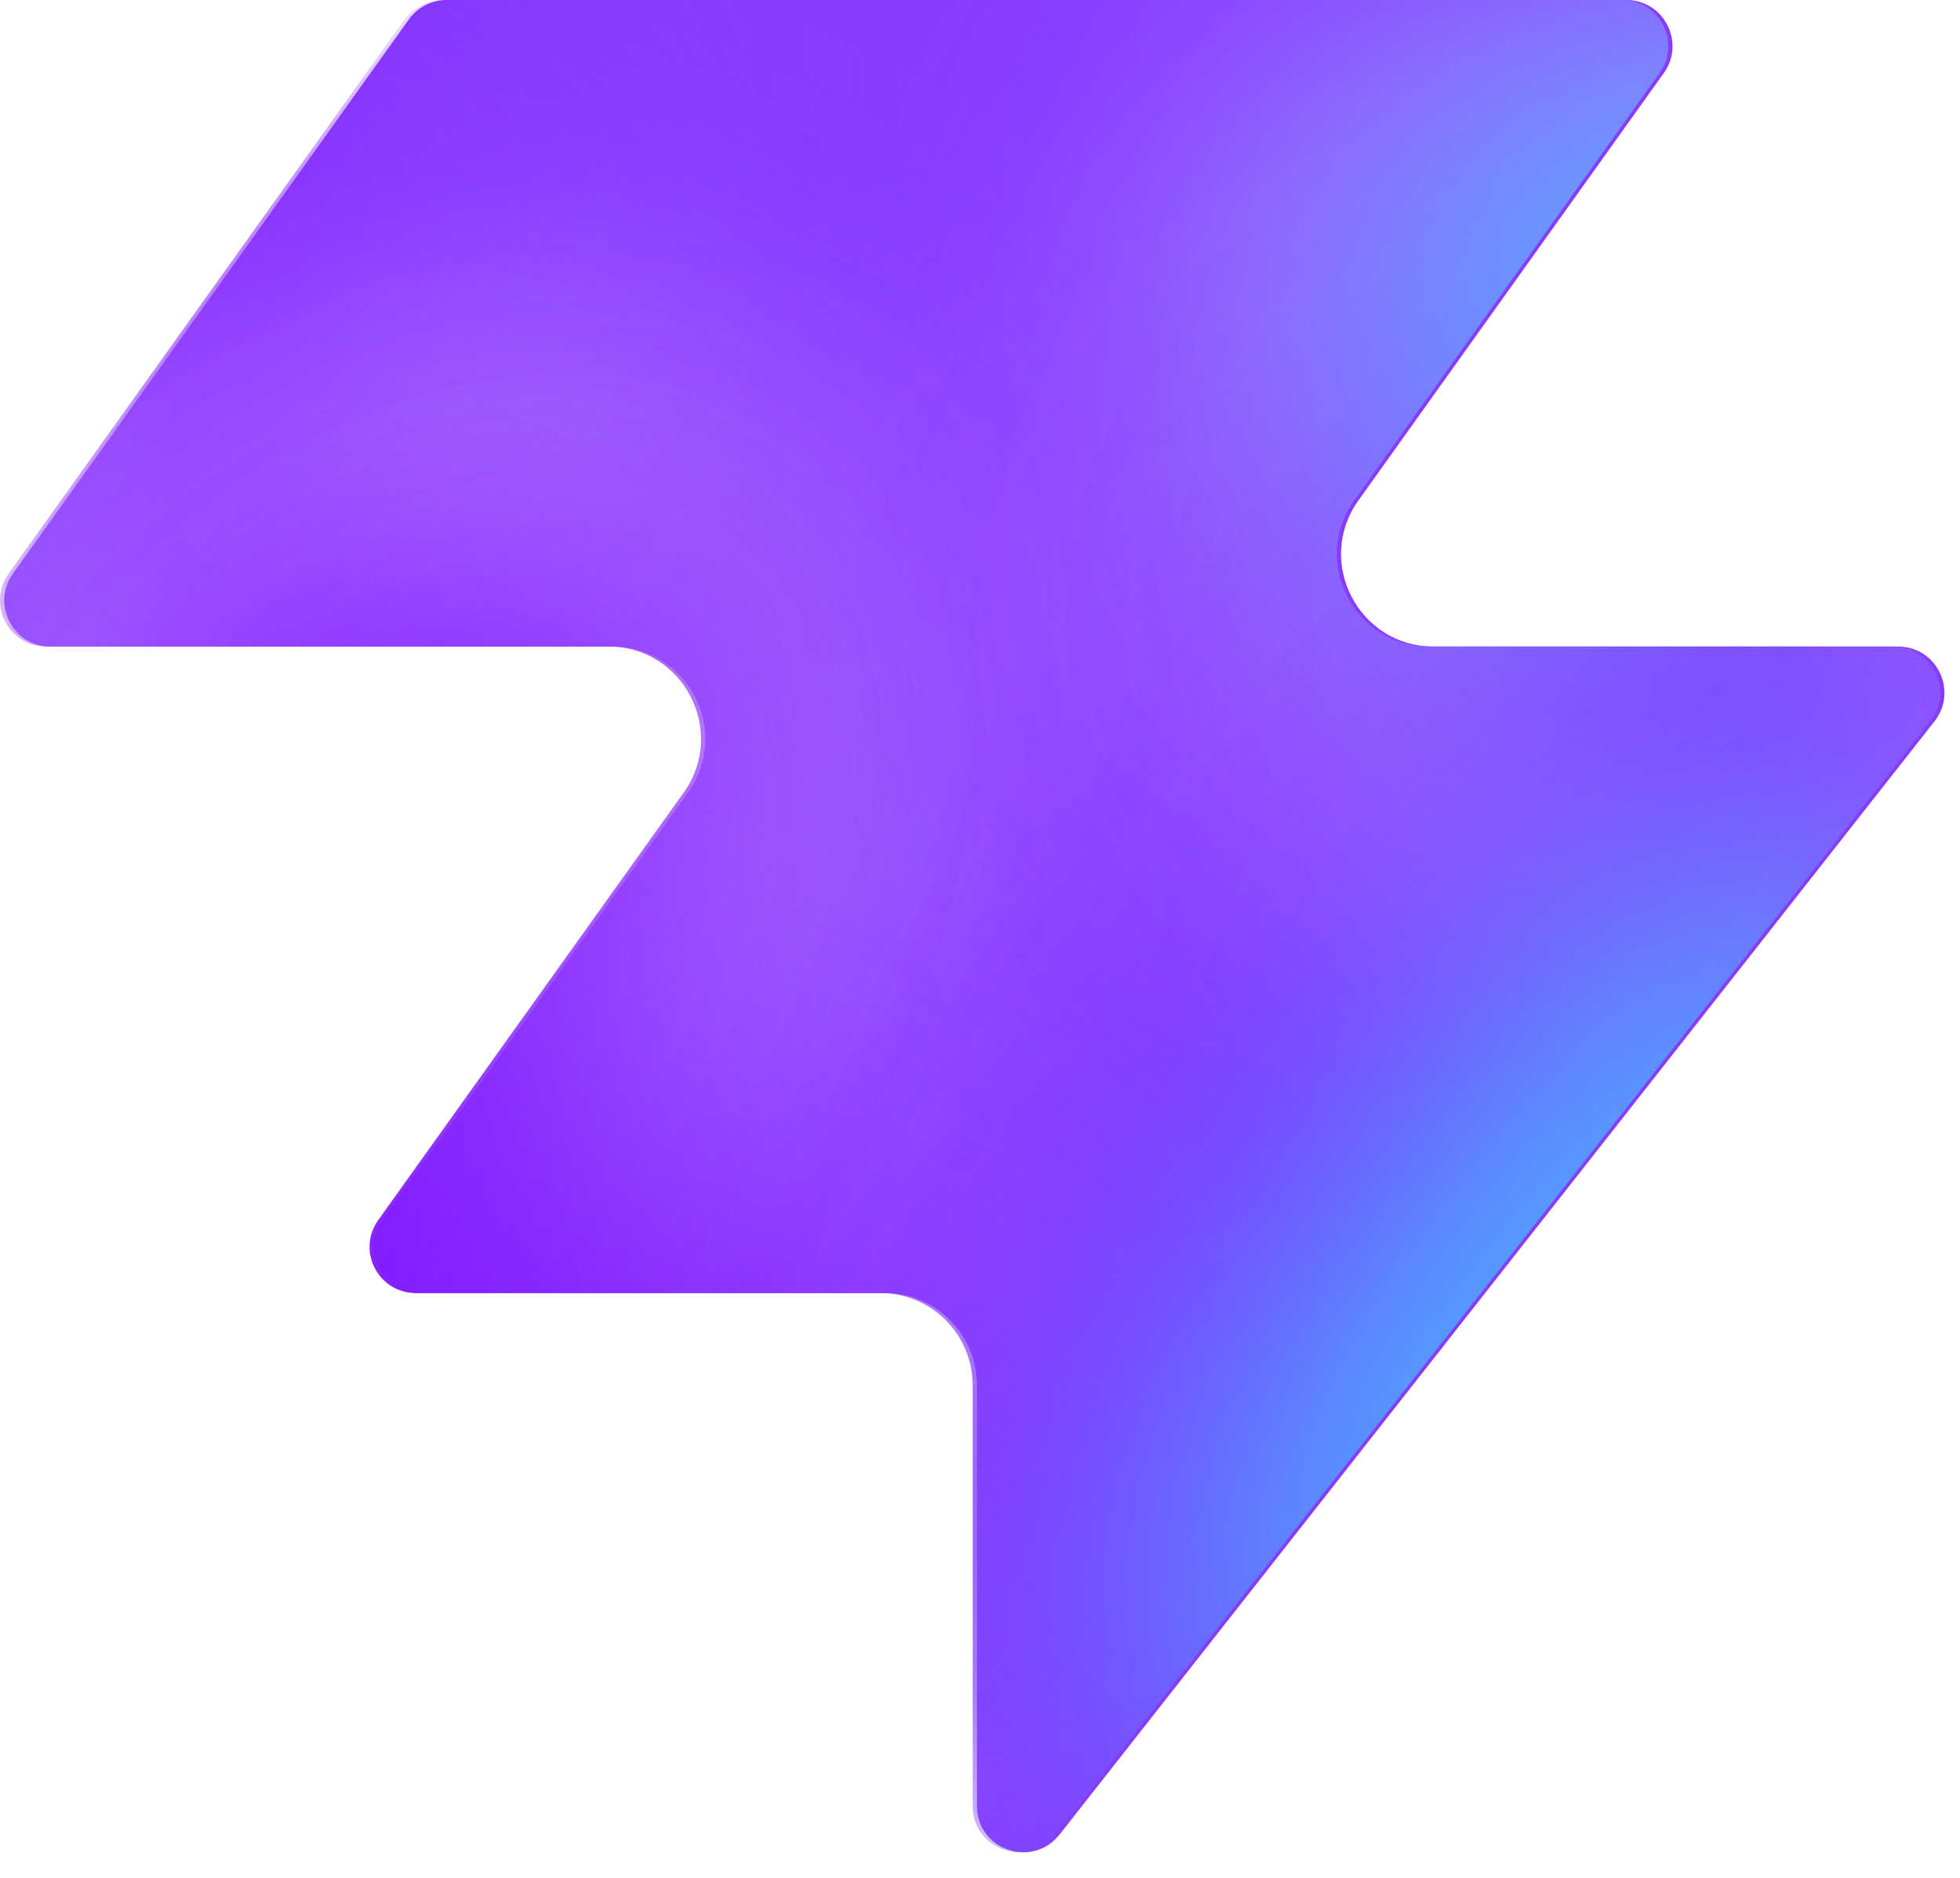
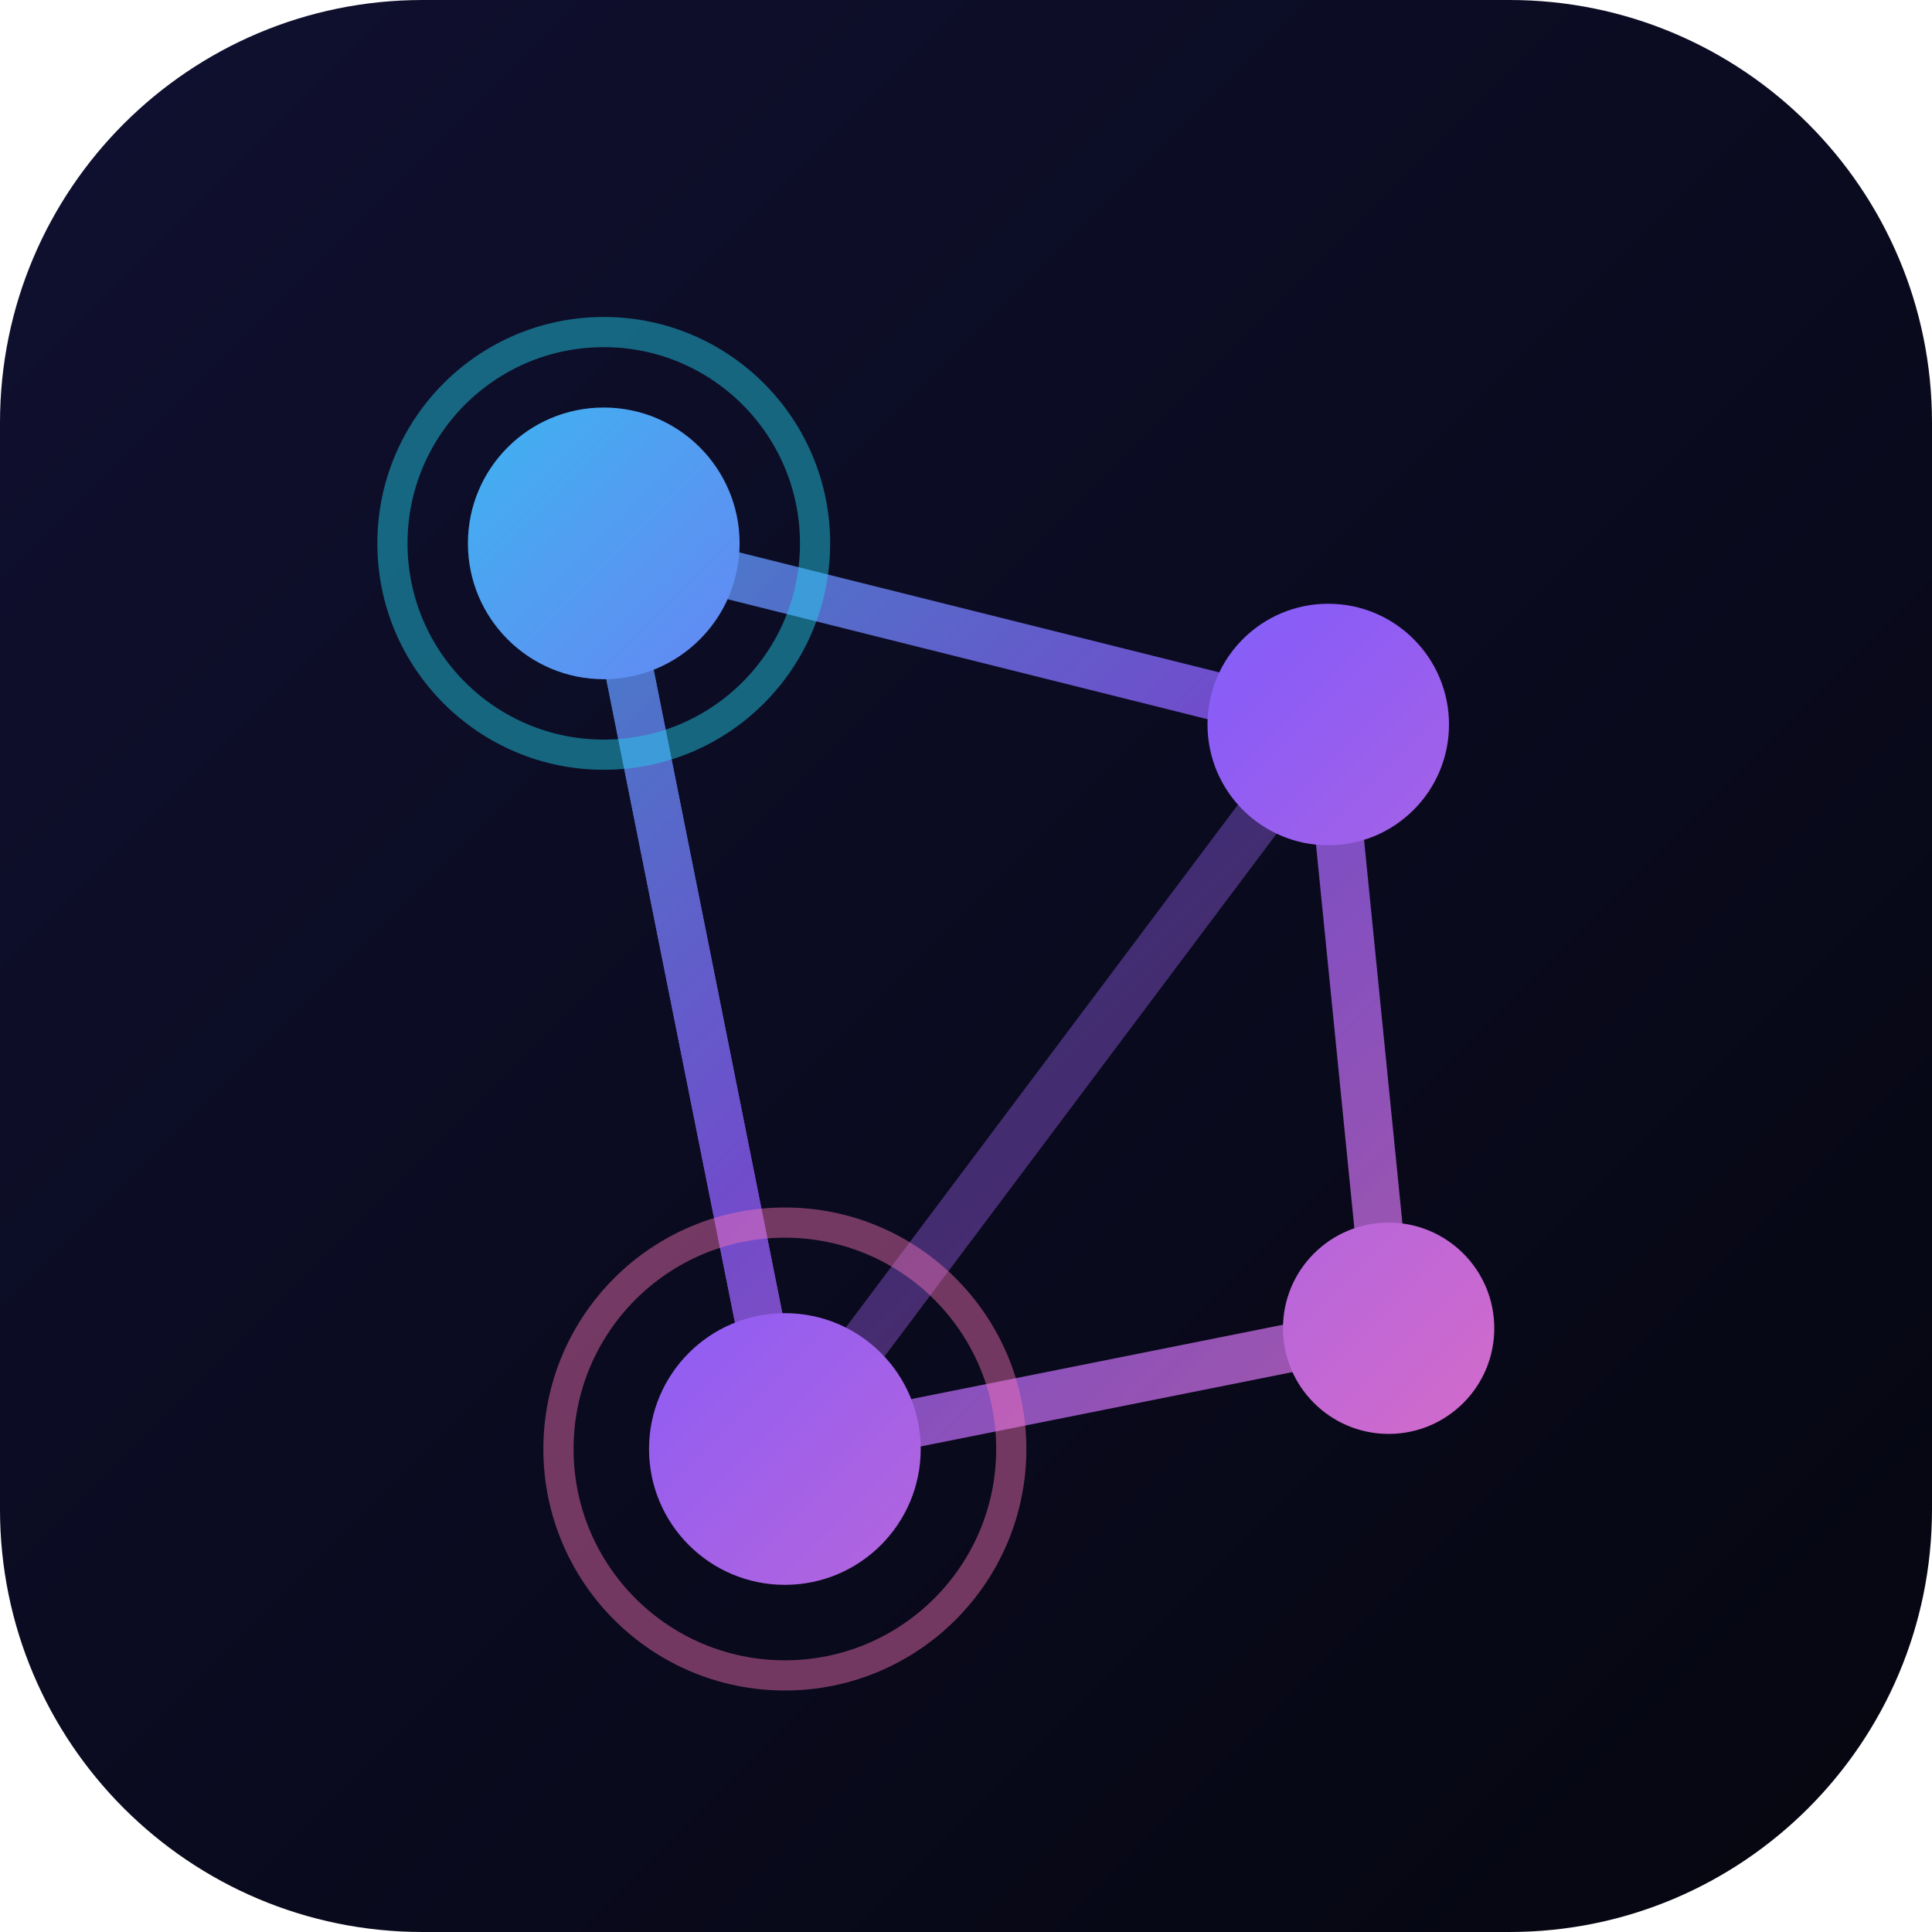
- <svg xmlns="http://www.w3.org/2000/svg" width="48" height="46" fill="none" viewBox="0 0 48 46">
-   <path fill="#863bff" d="M25.946 44.938c-.664.845-2.021.375-2.021-.698V33.937a2.26 2.26 0 0 0-2.262-2.262H10.287c-.92 0-1.456-1.04-.92-1.788l7.48-10.471c1.07-1.497 0-3.578-1.842-3.578H1.237c-.92 0-1.456-1.04-.92-1.788L10.013.474c.214-.297.556-.474.92-.474h28.894c.92 0 1.456 1.04.92 1.788l-7.48 10.471c-1.07 1.498 0 3.579 1.842 3.579h11.377c.943 0 1.473 1.088.89 1.83L25.947 44.94z" style="fill:#863bff;fill:color(display-p3 .525 .23 1);fill-opacity:1" />
-   <mask id="a" width="48" height="46" x="0" y="0" maskUnits="userSpaceOnUse" style="mask-type:alpha">
-     <path fill="#000" d="M25.842 44.938c-.664.844-2.021.375-2.021-.698V33.937a2.26 2.26 0 0 0-2.262-2.262H10.183c-.92 0-1.456-1.04-.92-1.788l7.48-10.471c1.07-1.498 0-3.579-1.842-3.579H1.133c-.92 0-1.456-1.04-.92-1.787L9.91.473c.214-.297.556-.474.92-.474h28.894c.92 0 1.456 1.04.92 1.788l-7.48 10.471c-1.07 1.498 0 3.578 1.842 3.578h11.377c.943 0 1.473 1.088.89 1.832L25.843 44.94z" style="fill:#000;fill-opacity:1" />
-   </mask>
-   <g mask="url(#a)">
-     <g filter="url(#b)">
-       <ellipse cx="5.508" cy="14.704" fill="#ede6ff" rx="5.508" ry="14.704" style="fill:#ede6ff;fill:color(display-p3 .927 .903 1);fill-opacity:1" transform="matrix(.00324 1 1 -.00324 -4.47 31.516)" />
-     </g>
-     <g filter="url(#c)">
-       <ellipse cx="10.399" cy="29.851" fill="#ede6ff" rx="10.399" ry="29.851" style="fill:#ede6ff;fill:color(display-p3 .927 .903 1);fill-opacity:1" transform="matrix(.00324 1 1 -.00324 -39.328 7.883)" />
-     </g>
-     <g filter="url(#d)">
-       <ellipse cx="5.508" cy="30.487" fill="#7e14ff" rx="5.508" ry="30.487" style="fill:#7e14ff;fill:color(display-p3 .492 .077 1);fill-opacity:1" transform="rotate(89.814 -25.913 -14.639)scale(1 -1)" />
-     </g>
-     <g filter="url(#e)">
-       <ellipse cx="5.508" cy="30.599" fill="#7e14ff" rx="5.508" ry="30.599" style="fill:#7e14ff;fill:color(display-p3 .492 .077 1);fill-opacity:1" transform="rotate(89.814 -32.644 -3.334)scale(1 -1)" />
-     </g>
-     <g filter="url(#f)">
-       <ellipse cx="5.508" cy="30.599" fill="#7e14ff" rx="5.508" ry="30.599" style="fill:#7e14ff;fill:color(display-p3 .492 .077 1);fill-opacity:1" transform="matrix(.00324 1 1 -.00324 -34.34 30.47)" />
-     </g>
-     <g filter="url(#g)">
-       <ellipse cx="14.072" cy="22.078" fill="#ede6ff" rx="14.072" ry="22.078" style="fill:#ede6ff;fill:color(display-p3 .927 .903 1);fill-opacity:1" transform="rotate(93.35 24.506 48.493)scale(-1 1)" />
-     </g>
-     <g filter="url(#h)">
-       <ellipse cx="3.47" cy="21.501" fill="#7e14ff" rx="3.47" ry="21.501" style="fill:#7e14ff;fill:color(display-p3 .492 .077 1);fill-opacity:1" transform="rotate(89.009 28.708 47.59)scale(-1 1)" />
-     </g>
-     <g filter="url(#i)">
-       <ellipse cx="3.47" cy="21.501" fill="#7e14ff" rx="3.47" ry="21.501" style="fill:#7e14ff;fill:color(display-p3 .492 .077 1);fill-opacity:1" transform="rotate(89.009 28.708 47.59)scale(-1 1)" />
-     </g>
-     <g filter="url(#j)">
-       <ellipse cx=".387" cy="8.972" fill="#7e14ff" rx="4.407" ry="29.108" style="fill:#7e14ff;fill:color(display-p3 .492 .077 1);fill-opacity:1" transform="rotate(39.51 .387 8.972)" />
-     </g>
-     <g filter="url(#k)">
-       <ellipse cx="47.523" cy="-6.092" fill="#7e14ff" rx="4.407" ry="29.108" style="fill:#7e14ff;fill:color(display-p3 .492 .077 1);fill-opacity:1" transform="rotate(37.892 47.523 -6.092)" />
-     </g>
-     <g filter="url(#l)">
-       <ellipse cx="41.412" cy="6.333" fill="#47bfff" rx="5.971" ry="9.665" style="fill:#47bfff;fill:color(display-p3 .28 .748 1);fill-opacity:1" transform="rotate(37.892 41.412 6.333)" />
-     </g>
-     <g filter="url(#m)">
-       <ellipse cx="-1.879" cy="38.332" fill="#7e14ff" rx="4.407" ry="29.108" style="fill:#7e14ff;fill:color(display-p3 .492 .077 1);fill-opacity:1" transform="rotate(37.892 -1.88 38.332)" />
-     </g>
-     <g filter="url(#n)">
-       <ellipse cx="-1.879" cy="38.332" fill="#7e14ff" rx="4.407" ry="29.108" style="fill:#7e14ff;fill:color(display-p3 .492 .077 1);fill-opacity:1" transform="rotate(37.892 -1.88 38.332)" />
-     </g>
-     <g filter="url(#o)">
-       <ellipse cx="35.651" cy="29.907" fill="#7e14ff" rx="4.407" ry="29.108" style="fill:#7e14ff;fill:color(display-p3 .492 .077 1);fill-opacity:1" transform="rotate(37.892 35.651 29.907)" />
-     </g>
-     <g filter="url(#p)">
-       <ellipse cx="38.418" cy="32.4" fill="#47bfff" rx="5.971" ry="15.297" style="fill:#47bfff;fill:color(display-p3 .28 .748 1);fill-opacity:1" transform="rotate(37.892 38.418 32.4)" />
-     </g>
+ <svg xmlns="http://www.w3.org/2000/svg" viewBox="0 0 64 64">
+   <defs>
+     <linearGradient id="bg" x1="0" y1="0" x2="64" y2="64" gradientUnits="userSpaceOnUse">
+       <stop offset="0" stop-color="#101031" />
+       <stop offset="1" stop-color="#05060f" />
+     </linearGradient>
+     <linearGradient id="syn" x1="8" y1="8" x2="56" y2="56" gradientUnits="userSpaceOnUse">
+       <stop offset="0" stop-color="#22d3ee" />
+       <stop offset=".5" stop-color="#8b5cf6" />
+       <stop offset="1" stop-color="#f472b6" />
+     </linearGradient>
+   </defs>
+   <rect width="64" height="64" rx="14" fill="url(#bg)" />
+   <g stroke="url(#syn)" stroke-width="1.6" opacity=".8">
+     <path d="M20 18 L44 24 L46 44 L26 48 Z" fill="none" />
+     <path d="M20 18 L26 48" fill="none" />
+     <path d="M44 24 L26 48" fill="none" opacity=".5" />
  </g>
-   <defs>
-     <filter id="b" width="60.045" height="41.654" x="-19.77" y="16.149" color-interpolation-filters="sRGB" filterUnits="userSpaceOnUse">
-       <feFlood flood-opacity="0" result="BackgroundImageFix" />
-       <feBlend in="SourceGraphic" in2="BackgroundImageFix" result="shape" />
-       <feGaussianBlur result="effect1_foregroundBlur_2002_17158" stdDeviation="7.659" />
-     </filter>
-     <filter id="c" width="90.34" height="51.437" x="-54.613" y="-7.533" color-interpolation-filters="sRGB" filterUnits="userSpaceOnUse">
-       <feFlood flood-opacity="0" result="BackgroundImageFix" />
-       <feBlend in="SourceGraphic" in2="BackgroundImageFix" result="shape" />
-       <feGaussianBlur result="effect1_foregroundBlur_2002_17158" stdDeviation="7.659" />
-     </filter>
-     <filter id="d" width="79.355" height="29.4" x="-49.64" y="2.03" color-interpolation-filters="sRGB" filterUnits="userSpaceOnUse">
-       <feFlood flood-opacity="0" result="BackgroundImageFix" />
-       <feBlend in="SourceGraphic" in2="BackgroundImageFix" result="shape" />
-       <feGaussianBlur result="effect1_foregroundBlur_2002_17158" stdDeviation="4.596" />
-     </filter>
-     <filter id="e" width="79.579" height="29.4" x="-45.045" y="20.029" color-interpolation-filters="sRGB" filterUnits="userSpaceOnUse">
-       <feFlood flood-opacity="0" result="BackgroundImageFix" />
-       <feBlend in="SourceGraphic" in2="BackgroundImageFix" result="shape" />
-       <feGaussianBlur result="effect1_foregroundBlur_2002_17158" stdDeviation="4.596" />
-     </filter>
-     <filter id="f" width="79.579" height="29.4" x="-43.513" y="21.178" color-interpolation-filters="sRGB" filterUnits="userSpaceOnUse">
-       <feFlood flood-opacity="0" result="BackgroundImageFix" />
-       <feBlend in="SourceGraphic" in2="BackgroundImageFix" result="shape" />
-       <feGaussianBlur result="effect1_foregroundBlur_2002_17158" stdDeviation="4.596" />
-     </filter>
-     <filter id="g" width="74.749" height="58.852" x="15.756" y="-17.901" color-interpolation-filters="sRGB" filterUnits="userSpaceOnUse">
-       <feFlood flood-opacity="0" result="BackgroundImageFix" />
-       <feBlend in="SourceGraphic" in2="BackgroundImageFix" result="shape" />
-       <feGaussianBlur result="effect1_foregroundBlur_2002_17158" stdDeviation="7.659" />
-     </filter>
-     <filter id="h" width="61.377" height="25.362" x="23.548" y="2.284" color-interpolation-filters="sRGB" filterUnits="userSpaceOnUse">
-       <feFlood flood-opacity="0" result="BackgroundImageFix" />
-       <feBlend in="SourceGraphic" in2="BackgroundImageFix" result="shape" />
-       <feGaussianBlur result="effect1_foregroundBlur_2002_17158" stdDeviation="4.596" />
-     </filter>
-     <filter id="i" width="61.377" height="25.362" x="23.548" y="2.284" color-interpolation-filters="sRGB" filterUnits="userSpaceOnUse">
-       <feFlood flood-opacity="0" result="BackgroundImageFix" />
-       <feBlend in="SourceGraphic" in2="BackgroundImageFix" result="shape" />
-       <feGaussianBlur result="effect1_foregroundBlur_2002_17158" stdDeviation="4.596" />
-     </filter>
-     <filter id="j" width="56.045" height="63.649" x="-27.636" y="-22.853" color-interpolation-filters="sRGB" filterUnits="userSpaceOnUse">
-       <feFlood flood-opacity="0" result="BackgroundImageFix" />
-       <feBlend in="SourceGraphic" in2="BackgroundImageFix" result="shape" />
-       <feGaussianBlur result="effect1_foregroundBlur_2002_17158" stdDeviation="4.596" />
-     </filter>
-     <filter id="k" width="54.814" height="64.646" x="20.116" y="-38.415" color-interpolation-filters="sRGB" filterUnits="userSpaceOnUse">
-       <feFlood flood-opacity="0" result="BackgroundImageFix" />
-       <feBlend in="SourceGraphic" in2="BackgroundImageFix" result="shape" />
-       <feGaussianBlur result="effect1_foregroundBlur_2002_17158" stdDeviation="4.596" />
-     </filter>
-     <filter id="l" width="33.541" height="35.313" x="24.641" y="-11.323" color-interpolation-filters="sRGB" filterUnits="userSpaceOnUse">
-       <feFlood flood-opacity="0" result="BackgroundImageFix" />
-       <feBlend in="SourceGraphic" in2="BackgroundImageFix" result="shape" />
-       <feGaussianBlur result="effect1_foregroundBlur_2002_17158" stdDeviation="4.596" />
-     </filter>
-     <filter id="m" width="54.814" height="64.646" x="-29.286" y="6.009" color-interpolation-filters="sRGB" filterUnits="userSpaceOnUse">
-       <feFlood flood-opacity="0" result="BackgroundImageFix" />
-       <feBlend in="SourceGraphic" in2="BackgroundImageFix" result="shape" />
-       <feGaussianBlur result="effect1_foregroundBlur_2002_17158" stdDeviation="4.596" />
-     </filter>
-     <filter id="n" width="54.814" height="64.646" x="-29.286" y="6.009" color-interpolation-filters="sRGB" filterUnits="userSpaceOnUse">
-       <feFlood flood-opacity="0" result="BackgroundImageFix" />
-       <feBlend in="SourceGraphic" in2="BackgroundImageFix" result="shape" />
-       <feGaussianBlur result="effect1_foregroundBlur_2002_17158" stdDeviation="4.596" />
-     </filter>
-     <filter id="o" width="54.814" height="64.646" x="8.244" y="-2.416" color-interpolation-filters="sRGB" filterUnits="userSpaceOnUse">
-       <feFlood flood-opacity="0" result="BackgroundImageFix" />
-       <feBlend in="SourceGraphic" in2="BackgroundImageFix" result="shape" />
-       <feGaussianBlur result="effect1_foregroundBlur_2002_17158" stdDeviation="4.596" />
-     </filter>
-     <filter id="p" width="39.409" height="43.623" x="18.713" y="10.588" color-interpolation-filters="sRGB" filterUnits="userSpaceOnUse">
-       <feFlood flood-opacity="0" result="BackgroundImageFix" />
-       <feBlend in="SourceGraphic" in2="BackgroundImageFix" result="shape" />
-       <feGaussianBlur result="effect1_foregroundBlur_2002_17158" stdDeviation="4.596" />
-     </filter>
-   </defs>
+   <g fill="url(#syn)">
+     <circle cx="20" cy="18" r="4.5" />
+     <circle cx="44" cy="24" r="4" />
+     <circle cx="46" cy="44" r="3.5" />
+     <circle cx="26" cy="48" r="4.5" />
+   </g>
+   <circle cx="20" cy="18" r="7" fill="none" stroke="#22d3ee" stroke-width="1" opacity=".45" />
+   <circle cx="26" cy="48" r="7.5" fill="none" stroke="#f472b6" stroke-width="1" opacity=".45" />
</svg>
